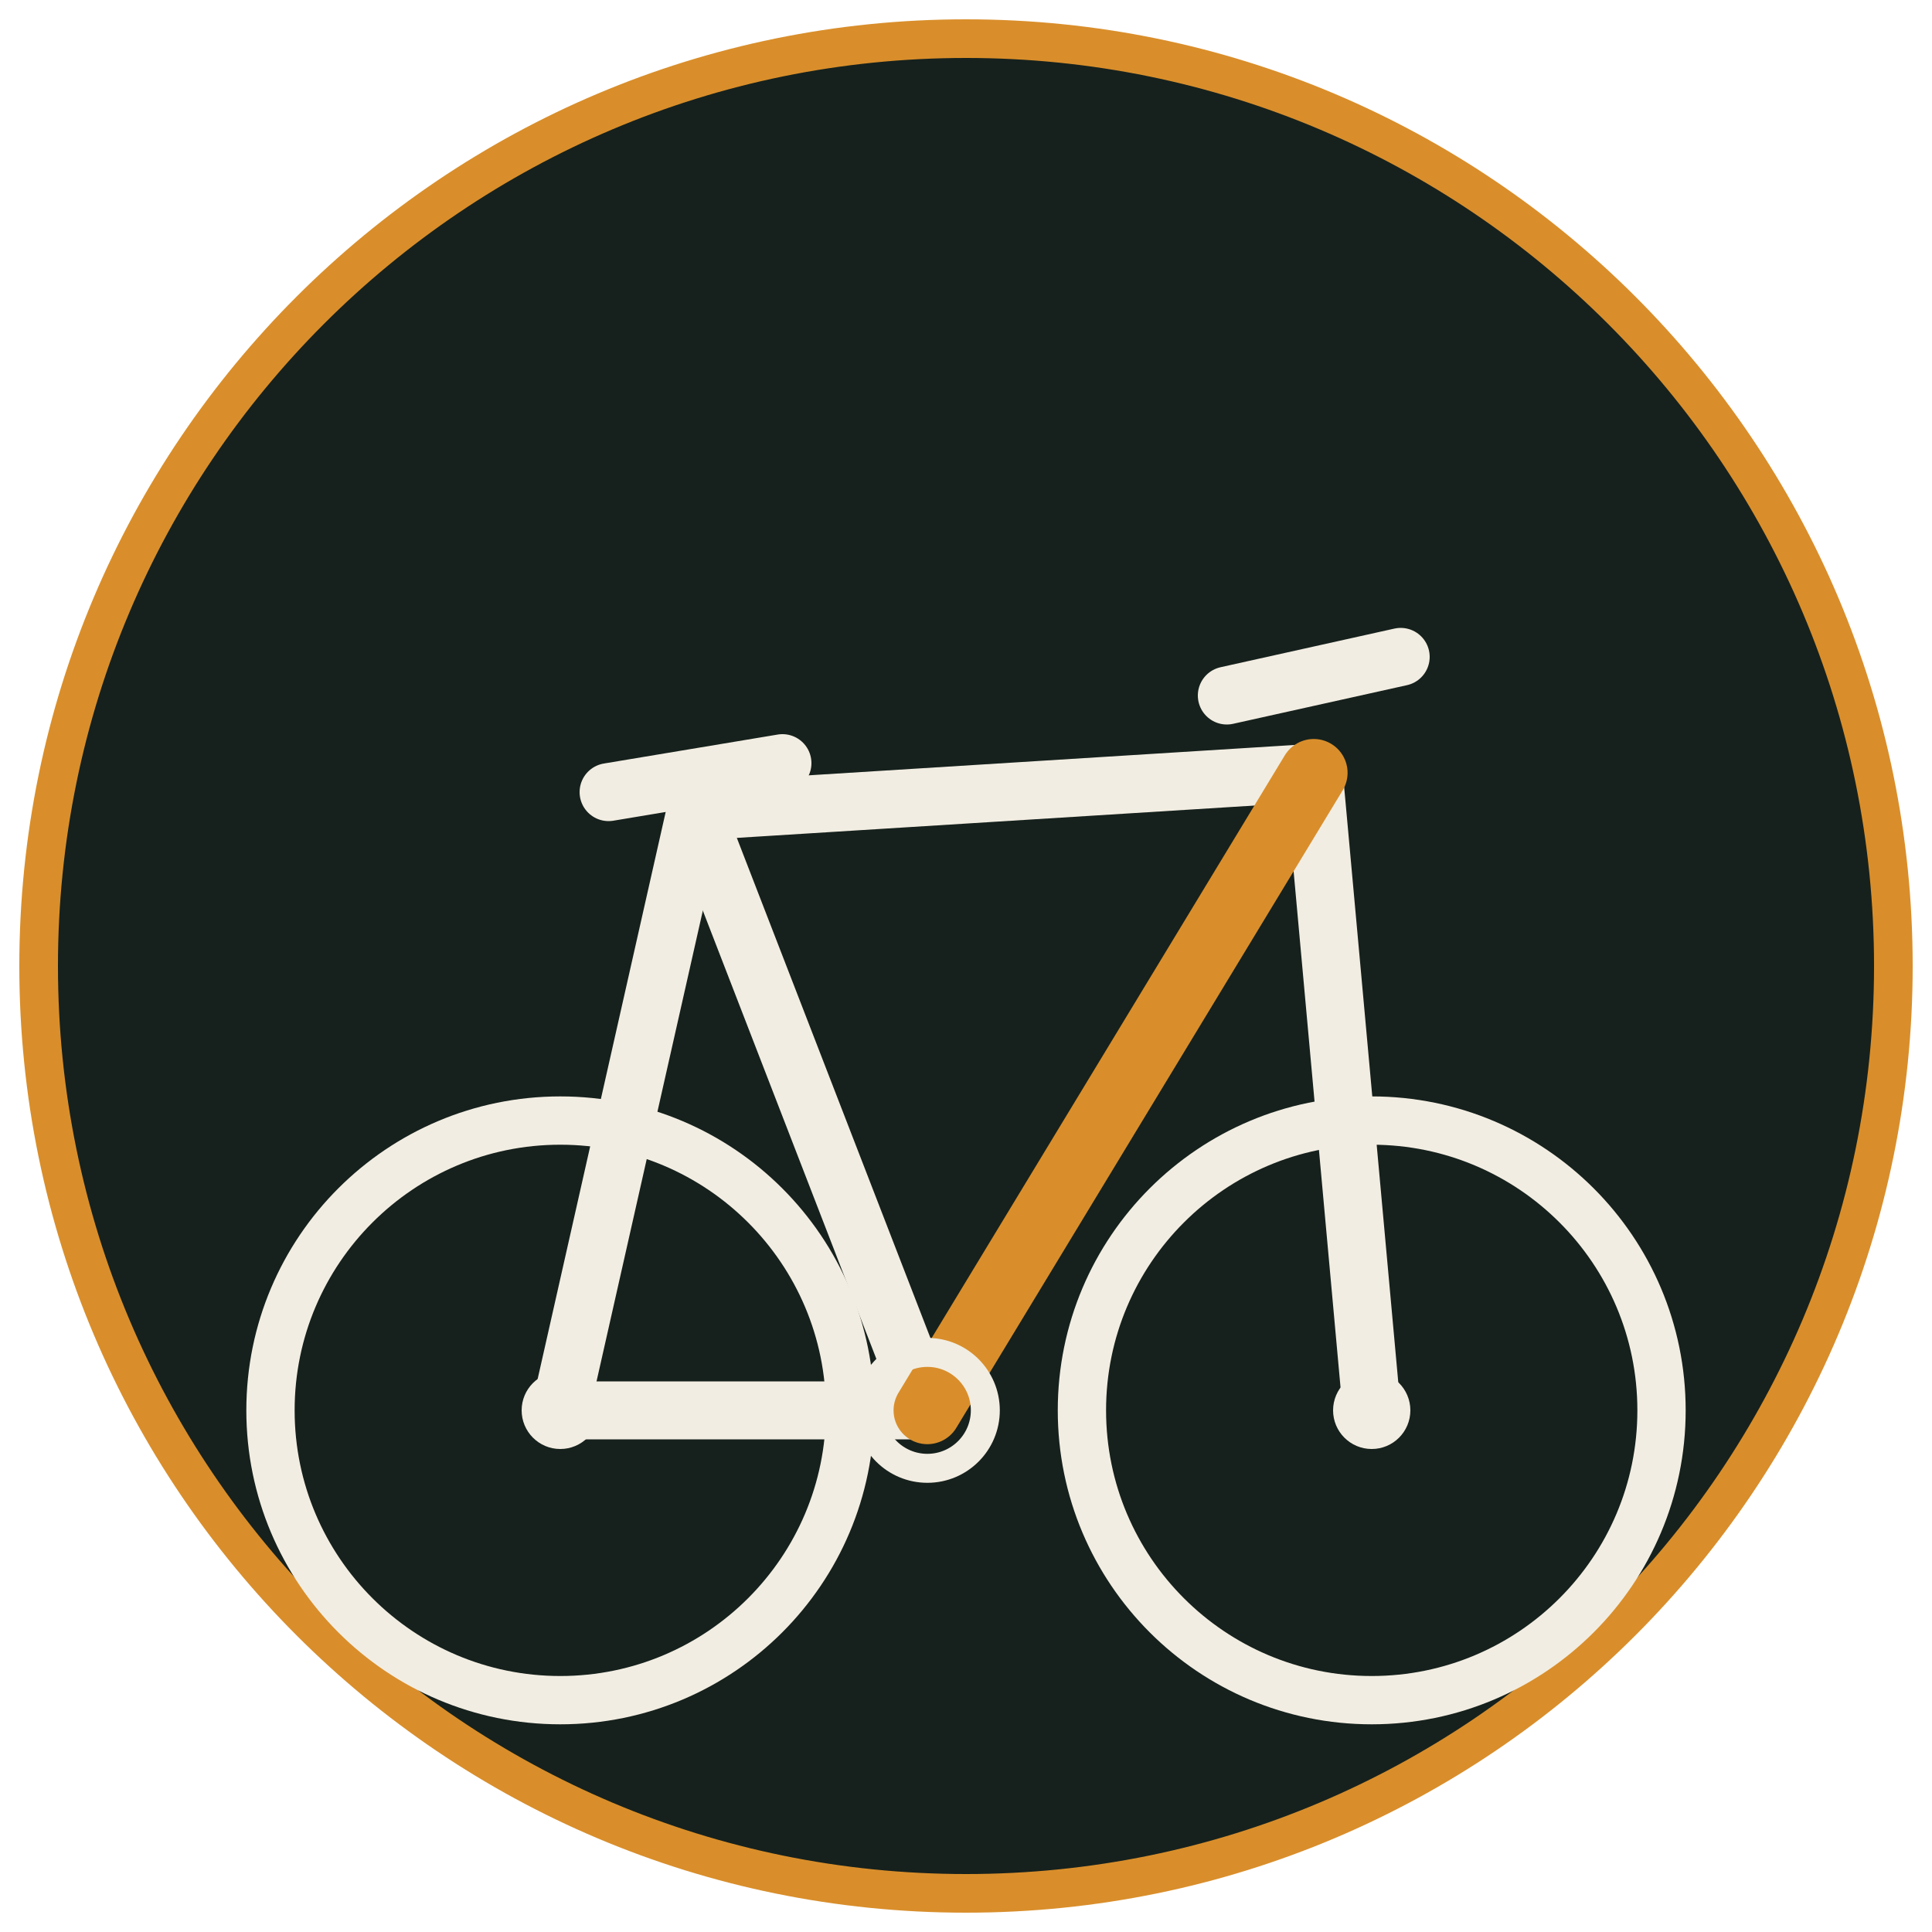
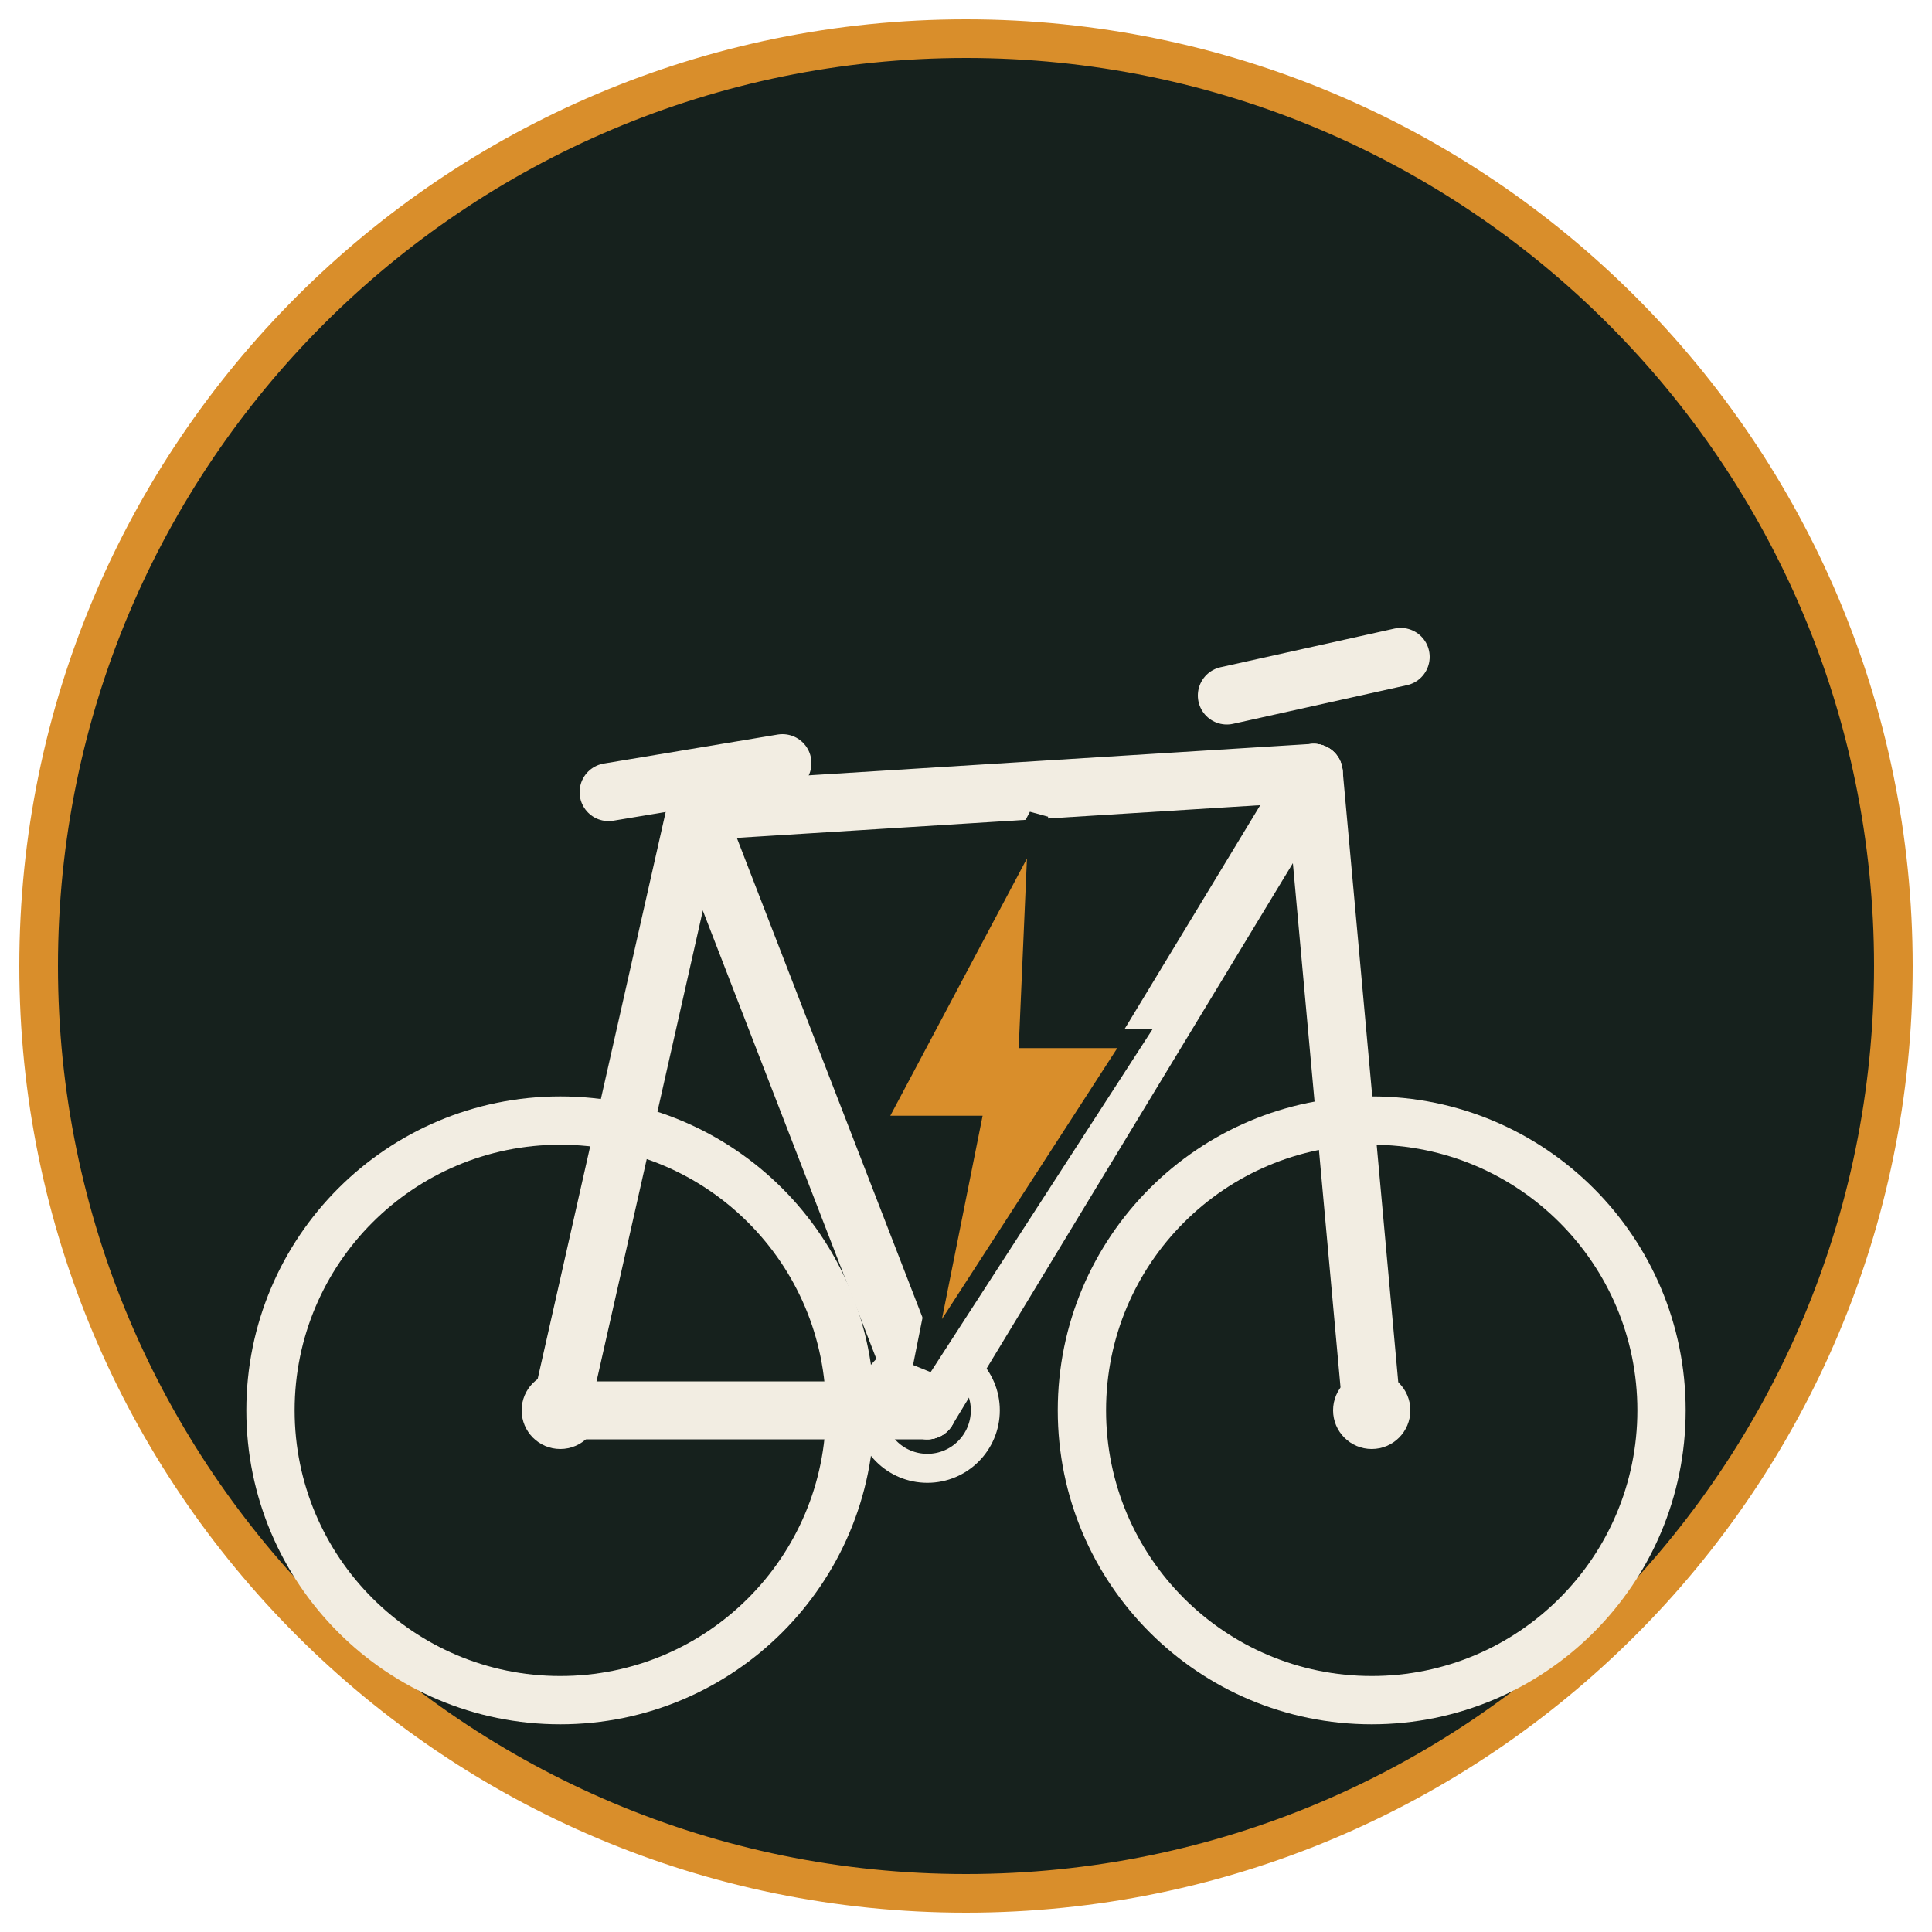
<svg xmlns="http://www.w3.org/2000/svg" viewBox="0 0 200 200" width="200" height="200">
  <circle cx="100" cy="100" r="96" fill="#16211d" stroke="#d98e2b" stroke-width="4" />
  <circle cx="58" cy="146" r="30" fill="none" stroke="#f2ede2" stroke-width="5" />
  <circle cx="142" cy="146" r="30" fill="none" stroke="#f2ede2" stroke-width="5" />
  <circle cx="58" cy="146" r="4" fill="#f2ede2" />
  <circle cx="142" cy="146" r="4" fill="#f2ede2" />
  <g stroke="#f2ede2" stroke-width="6" stroke-linecap="round" fill="none">
    <line x1="58" y1="146" x2="96" y2="146" />
    <line x1="96" y1="146" x2="72" y2="84" />
    <line x1="58" y1="146" x2="72" y2="84" />
    <line x1="72" y1="84" x2="136" y2="80" />
+     <line x1="96" y1="146" x2="136" y2="80" />
    <line x1="136" y1="80" x2="142" y2="146" />
  </g>
-   <line x1="96" y1="146" x2="136" y2="80" stroke="#d98e2b" stroke-width="7" stroke-linecap="round" />
  <line x1="63" y1="82" x2="81" y2="79" stroke="#f2ede2" stroke-width="6" stroke-linecap="round" />
  <line x1="127" y1="72" x2="145" y2="68" stroke="#f2ede2" stroke-width="6" stroke-linecap="round" />
  <circle cx="96" cy="146" r="6" fill="none" stroke="#f2ede2" stroke-width="3" />
+   <polygon points="107.5,84.5 90.5,116.5 100.5,116.5 95.5,141.5 117.5,107.5 106.5,107.5" fill="#d98e2b" stroke="#16211d" stroke-width="2" />
</svg>
